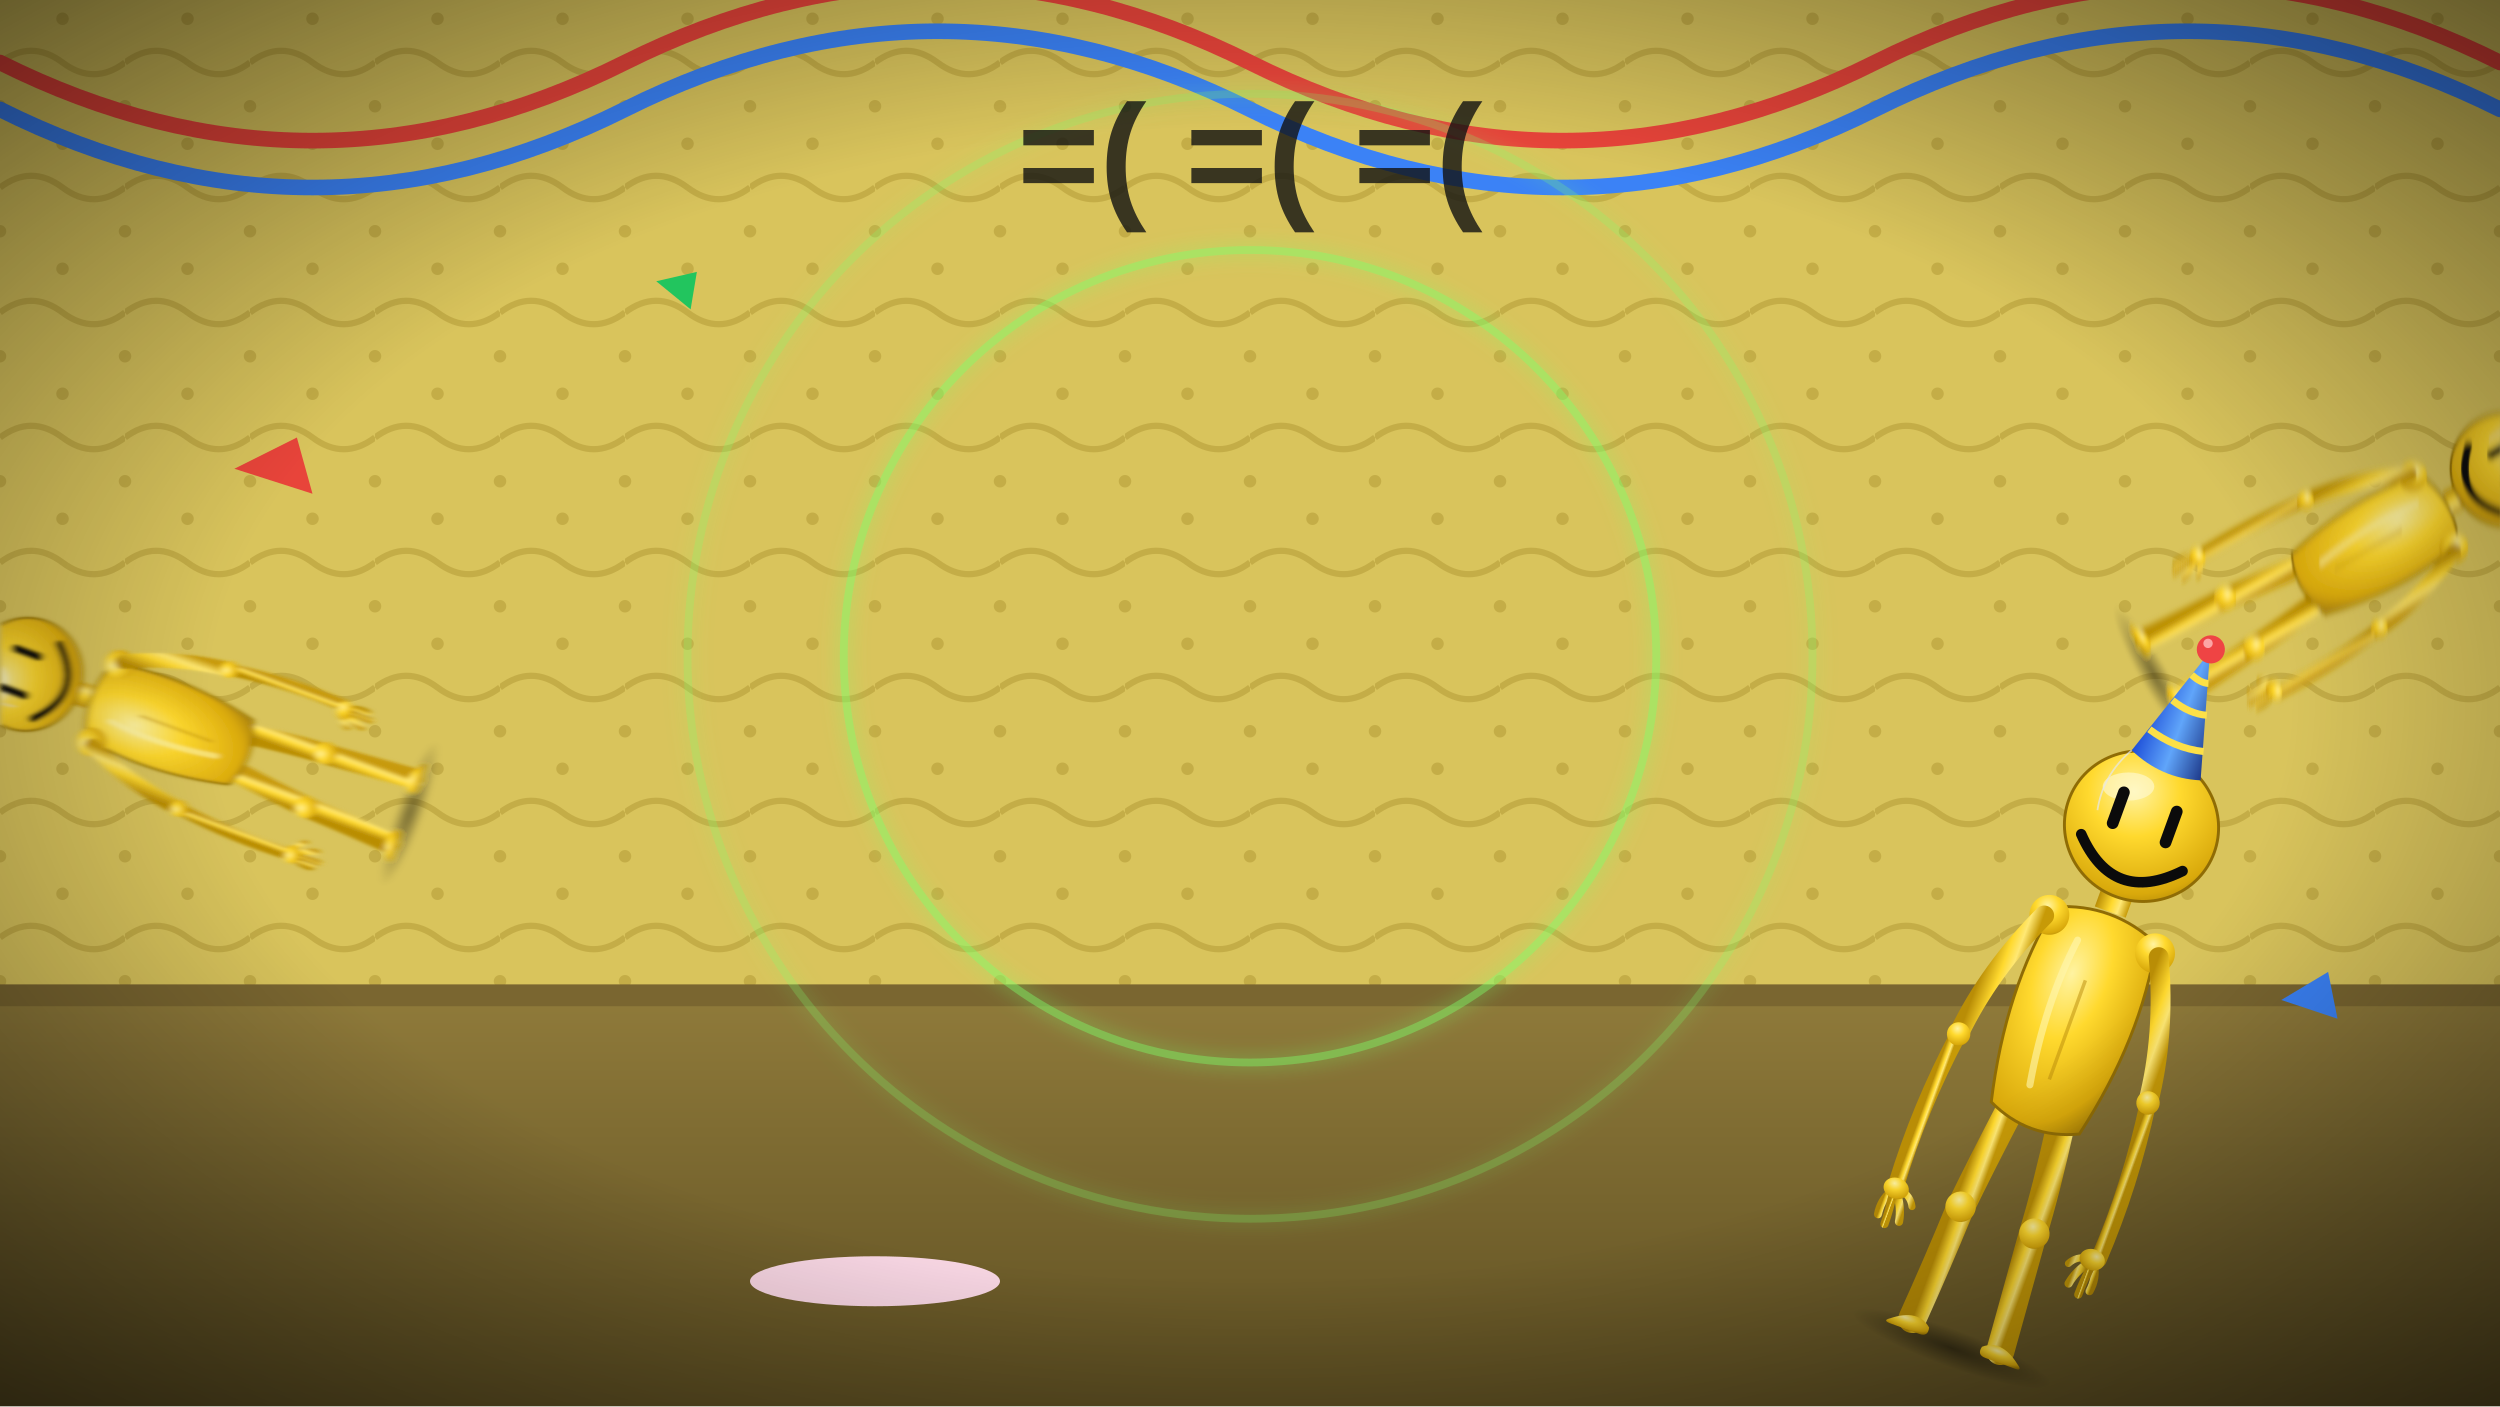
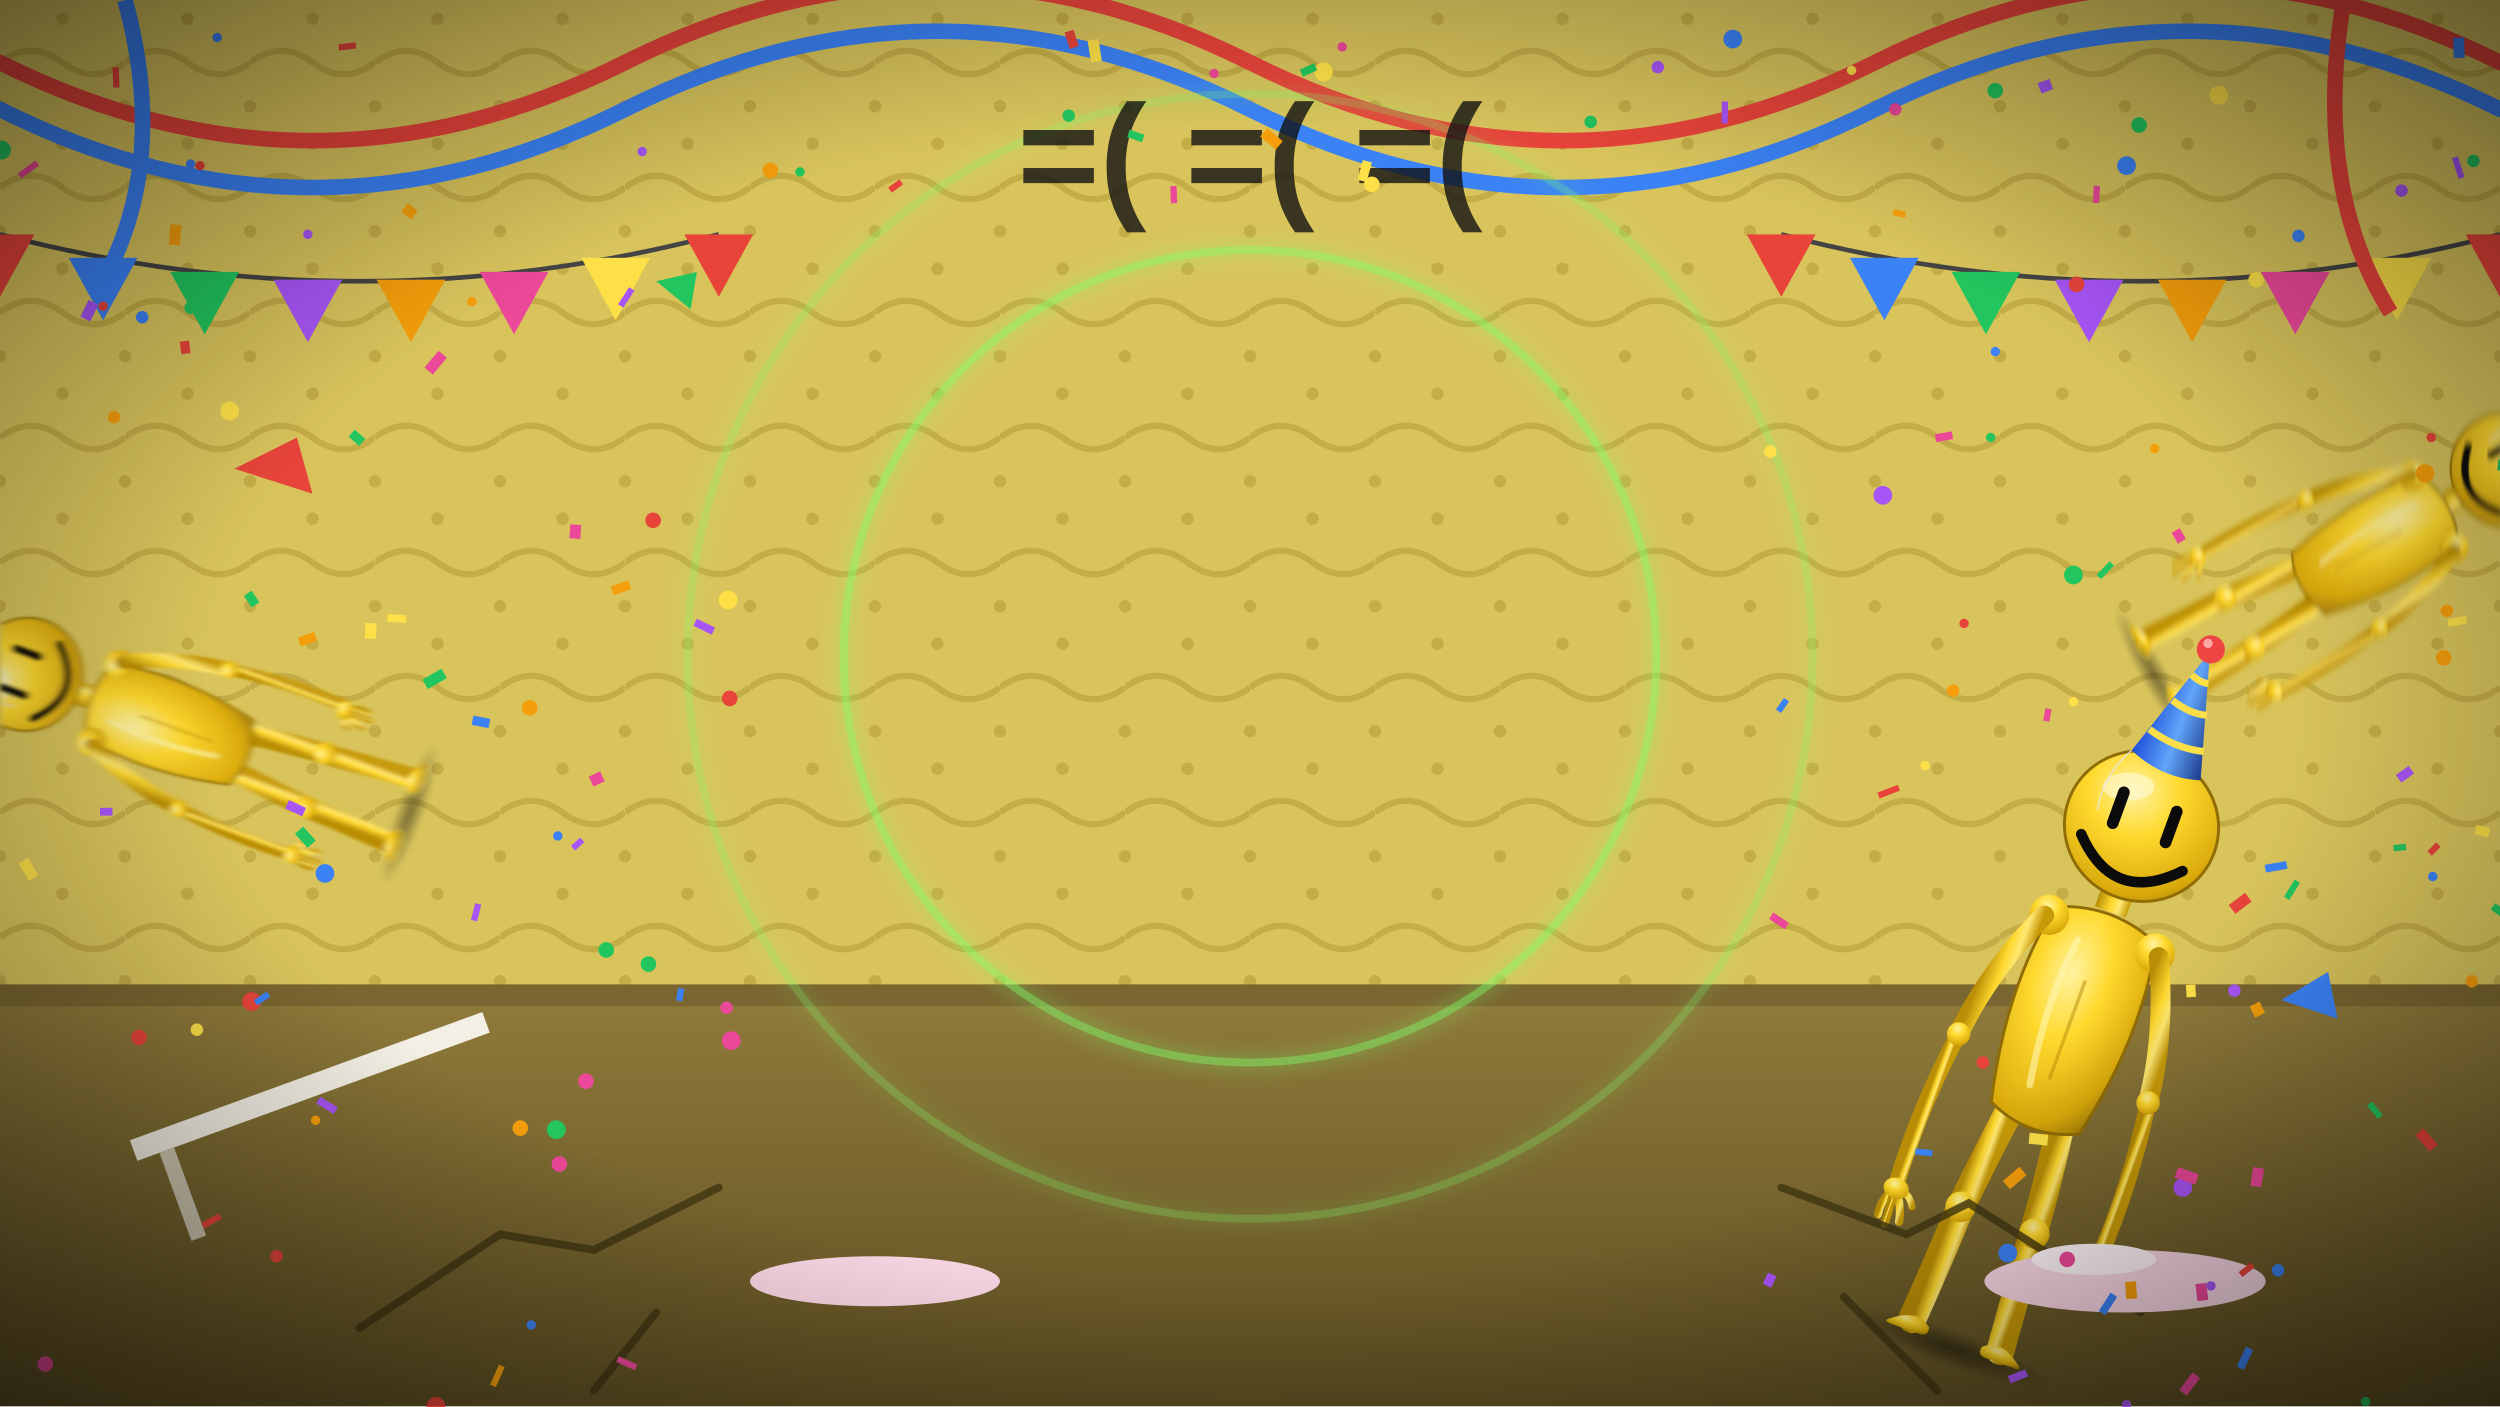
<svg xmlns="http://www.w3.org/2000/svg" viewBox="0 0 1600 900">
  <defs>
    <pattern id="paper" width="80" height="80" patternUnits="userSpaceOnUse">
      <rect width="80" height="80" fill="#d9c45c" />
      <path d="M0 40 Q20 25 40 40 T80 40" stroke="#c4ad47" stroke-width="4" fill="none" />
      <circle cx="40" cy="12" r="4" fill="#c4ad47" />
      <circle cx="0" cy="68" r="4" fill="#c4ad47" />
      <circle cx="80" cy="68" r="4" fill="#c4ad47" />
    </pattern>
    <linearGradient id="carpet" x1="0" y1="0" x2="0" y2="1">
      <stop offset="0" stop-color="#8f7a3a" />
      <stop offset="1" stop-color="#5e4f22" />
    </linearGradient>
    <radialGradient id="shine" cx=".35" cy=".3" r=".6">
      <stop offset="0" stop-color="#fff" stop-opacity=".6" />
      <stop offset="1" stop-color="#fff" stop-opacity="0" />
    </radialGradient>
    <g id="balloon">
      <ellipse rx="42" ry="52" />
      <ellipse rx="42" ry="52" fill="url(#shine)" />
      <path d="M0 52 l-6 10 h12 z" />
      <path d="M0 62 q14 60 -6 120 q-14 60 8 120" stroke="#333" stroke-width="2" fill="none" />
    </g>
    <filter id="glow" x="-50%" y="-50%" width="200%" height="200%">
      <feGaussianBlur stdDeviation="6" result="b" />
      <feMerge>
        <feMergeNode in="b" />
        <feMergeNode in="SourceGraphic" />
      </feMerge>
    </filter>
    <filter id="blur">
      <feGaussianBlur stdDeviation="3" />
    </filter>
    <radialGradient id="vign" cx=".5" cy=".5" r=".75">
      <stop offset=".55" stop-color="#000" stop-opacity="0" />
      <stop offset="1" stop-color="#000" stop-opacity=".6" />
    </radialGradient>
    <radialGradient id="pgSkin" cx=".38" cy=".3" r=".85">
      <stop offset="0" stop-color="#fff3a1" />
      <stop offset=".35" stop-color="#ffd92e" />
      <stop offset=".8" stop-color="#d9a90b" />
      <stop offset="1" stop-color="#9c7605" />
    </radialGradient>
    <linearGradient id="pgLimb" x1="0" y1="0" x2="1" y2="0">
      <stop offset="0" stop-color="#b98d06" />
      <stop offset=".45" stop-color="#ffd92e" />
      <stop offset=".7" stop-color="#ffe874" />
      <stop offset="1" stop-color="#c79a07" />
    </linearGradient>
    <radialGradient id="pgShadow">
      <stop offset="0" stop-color="#000" stop-opacity=".45" />
      <stop offset="1" stop-color="#000" stop-opacity="0" />
    </radialGradient>
    <linearGradient id="pgHat" x1="0" y1="0" x2="1" y2="0">
      <stop offset="0" stop-color="#1d4ed8" />
      <stop offset=".5" stop-color="#60a5fa" />
      <stop offset="1" stop-color="#1e3a8a" />
    </linearGradient>
    <g id="pgHand">
      <path d="M0 0 q-6 10 -4 22" stroke="url(#pgLimb)" stroke-width="7" fill="none" stroke-linecap="round" />
      <path d="M2 2 q2 14 2 26" stroke="url(#pgLimb)" stroke-width="7" fill="none" stroke-linecap="round" />
      <path d="M5 0 q8 10 10 22" stroke="url(#pgLimb)" stroke-width="7" fill="none" stroke-linecap="round" />
      <path d="M7 -4 q10 2 14 10" stroke="url(#pgLimb)" stroke-width="6" fill="none" stroke-linecap="round" />
      <ellipse cx="3" cy="-4" rx="11" ry="9" fill="url(#pgSkin)" />
    </g>
    <g id="pgDetailed">
      <ellipse cx="0" cy="4" rx="90" ry="16" fill="url(#pgShadow)" />
      <path d="M-22 -210 Q-30 -150 -34 -110 Q-36 -60 -40 -8" stroke="url(#pgLimb)" stroke-width="24" fill="none" stroke-linecap="round" />
      <path d="M22 -210 Q30 -150 32 -110 Q36 -60 40 -8" stroke="url(#pgLimb)" stroke-width="24" fill="none" stroke-linecap="round" />
      <circle cx="-34" cy="-112" r="13" fill="url(#pgSkin)" />
      <circle cx="33" cy="-112" r="13" fill="url(#pgSkin)" />
      <path d="M-58 -2 q20 -16 34 -4 q2 8 -6 8 h-26 q-8 0 -2 -4z" fill="url(#pgSkin)" />
      <path d="M58 -2 q-20 -16 -34 -4 q-2 8 6 8 h26 q8 0 2 -4z" fill="url(#pgSkin)" />
      <path d="M-46 -380 Q-62 -300 -40 -205 Q0 -186 40 -205 Q62 -300 46 -380 Q0 -400 -46 -380 Z" fill="url(#pgSkin)" stroke="#8f6c05" stroke-width="2.5" />
      <path d="M-18 -360 Q-26 -300 -14 -230" stroke="#fff6b0" stroke-width="6" fill="none" opacity=".6" stroke-linecap="round" />
      <path d="M0 -330 v90" stroke="#b8890a" stroke-width="3" opacity=".5" />
      <circle cx="-48" cy="-372" r="17" fill="url(#pgSkin)" />
      <circle cx="48" cy="-372" r="17" fill="url(#pgSkin)" />
      <path d="M-52 -370 Q-80 -310 -86 -250" stroke="url(#pgLimb)" stroke-width="17" fill="none" stroke-linecap="round" />
      <path d="M-86 -250 Q-96 -180 -92 -110" stroke="url(#pgLimb)" stroke-width="14" fill="none" stroke-linecap="round" />
      <circle cx="-86" cy="-250" r="10" fill="url(#pgSkin)" />
      <path d="M52 -370 Q80 -310 86 -250" stroke="url(#pgLimb)" stroke-width="17" fill="none" stroke-linecap="round" />
      <path d="M86 -250 Q96 -180 92 -110" stroke="url(#pgLimb)" stroke-width="14" fill="none" stroke-linecap="round" />
      <circle cx="86" cy="-250" r="10" fill="url(#pgSkin)" />
      <use href="#pgHand" transform="translate(-94 -104)" />
      <use href="#pgHand" transform="translate(90 -104) scale(-1 1)" />
      <path d="M-14 -392 v-24 h28 v24" fill="url(#pgLimb)" />
      <ellipse cx="0" cy="-470" rx="66" ry="64" fill="url(#pgSkin)" stroke="#8f6c05" stroke-width="2.5" />
      <ellipse cx="-22" cy="-498" rx="22" ry="12" fill="#fffbe0" opacity=".55" transform="rotate(-20 -22 -498)" />
      <path d="M-24 -492 v28 M24 -492 v28" stroke="#0b0b0b" stroke-width="10" stroke-linecap="round" />
      <path d="M-46 -446 Q0 -398 46 -446" stroke="#0b0b0b" stroke-width="9" fill="none" stroke-linecap="round" />
      <path d="M-30 -528 L4 -630 L34 -524 Q2 -514 -30 -528 Z" fill="url(#pgHat)" />
      <path d="M-22 -550 Q4 -542 28 -548 M-12 -580 Q6 -574 20 -578 M-4 -606 Q6 -602 12 -604" stroke="#fde047" stroke-width="6" fill="none" />
      <circle cx="4" cy="-632" r="12" fill="#ef4444" />
      <circle cx="0" cy="-636" r="4" fill="#fca5a5" />
      <path d="M-30 -528 Q-46 -500 -40 -470" stroke="#e5e7eb" stroke-width="1.5" fill="none" opacity=".7" />
    </g>
+     <radialGradient id="d2lamp">
+       <stop offset="0" stop-color="#fff6c8" stop-opacity=".55" />
+       <stop offset="1" stop-color="#fff6c8" stop-opacity="0" />
+     </radialGradient>
+     <radialGradient id="d2ball" cx=".35" cy=".3" r=".8">
+       <stop offset="0" stop-color="#ffffff" />
+       <stop offset=".5" stop-color="#cbd5e1" />
+       <stop offset="1" stop-color="#64748b" />
+     </radialGradient>
+     <filter id="d2glow" x="-50%" y="-50%" width="200%" height="200%">
+       <feGaussianBlur stdDeviation="5" result="b" />
+       <feMerge>
+         <feMergeNode in="b" />
+         <feMergeNode in="SourceGraphic" />
+       </feMerge>
+     </filter>
  </defs>
  <rect width="1600" height="640" fill="url(#paper)" />
  <rect y="640" width="1600" height="260" fill="url(#carpet)" />
  <rect y="630" width="1600" height="14" fill="#7a6630" />
  <g fill="none" stroke-width="10" stroke-linecap="round">
    <path d="M0 40 Q200 140 400 40 T800 40 T1200 40 T1600 40" stroke="#e8443a" />
    <path d="M0 70 Q200 170 400 70 T800 70 T1200 70 T1600 70" stroke="#3b82f6" />
  </g>
  <g stroke="#7dff6b" stroke-width="5" opacity=".5" fill="none" filter="url(#glow)">
    <path d="M800 420 m-260 0 a260 260 0 1 0 520 0 a260 260 0 1 0 -520 0" />
    <path d="M800 420 m-360 0 a360 360 0 1 0 720 0 a360 360 0 1 0 -720 0" opacity=".5" />
  </g>
  <use href="#pgDetailed" transform="translate(260 520) rotate(-70) scale(.55)" filter="url(#blur)" />
  <use href="#pgDetailed" transform="translate(1380 430) rotate(60) scale(.55)" filter="url(#blur)" />
  <use href="#pgDetailed" transform="translate(1250 860) rotate(20) scale(.75)" />
  <path d="M150 300 l40 -20 l10 36 z" fill="#e8443a" />
  <path d="M1460 640 l30 -18 l6 30 z" fill="#3b82f6" />
  <path d="M420 180 l26 -6 l-4 24 z" fill="#22c55e" />
  <ellipse cx="560" cy="820" rx="80" ry="16" fill="#f8d6e3" />
  <text x="800" y="130" font-family="Arial Black, Arial" font-weight="900" font-size="90" text-anchor="middle" fill="#111" opacity=".8">=( =( =(</text>
+   <path d="M0 150 Q230.0 210 460 150" stroke="#444" stroke-width="3" fill="none" />
+   <path d="M-22 150 L22 150 L0 190 Z" fill="#e8443a" />
+   <path d="M44 165 L88 165 L66 205 Z" fill="#3b82f6" />
+   <path d="M109 174 L153 174 L131 214 Z" fill="#22c55e" />
+   <path d="M175 179 L219 179 L197 219 Z" fill="#a855f7" />
+   <path d="M241 179 L285 179 L263 219 Z" fill="#f59e0b" />
+   <path d="M307 174 L351 174 L329 214 Z" fill="#ec4899" />
+   <path d="M372 165 L416 165 L394 205 Z" fill="#fde047" />
+   <path d="M438 150 L482 150 L460 190 Z" fill="#e8443a" />
+   <path d="M1140 150 Q1370.0 210 1600 150" stroke="#444" stroke-width="3" fill="none" />
+   <path d="M1118 150 L1162 150 L1140 190 Z" fill="#e8443a" />
+   <path d="M1184 165 L1228 165 L1206 205 Z" fill="#3b82f6" />
+   <path d="M1249 174 L1293 174 L1271 214 Z" fill="#22c55e" />
+   <path d="M1315 179 L1359 179 L1337 219 Z" fill="#a855f7" />
+   <path d="M1381 179 L1425 179 L1403 219 Z" fill="#f59e0b" />
+   <path d="M1447 174 L1491 174 L1469 214 Z" fill="#ec4899" />
+   <path d="M1512 165 L1556 165 L1534 205 Z" fill="#fde047" />
+   <path d="M1578 150 L1622 150 L1600 190 Z" fill="#e8443a" />
+   <g stroke="#3f3412" stroke-width="5" fill="none" stroke-linecap="round" opacity=".8">
+     <path d="M460 760 l-80 40 l-60 -10 l-90 60" />
+     <path d="M1140 760 l80 30 l40 -20 l110 70" />
+     <path d="M420 840 l-40 50 M1180 830 l60 60" />
+   </g>
+   <g transform="translate(200 700) rotate(-20)">
+     <rect x="-120" y="-12" width="240" height="14" fill="#f3efe4" />
+     <path d="M-100 2 v60" stroke="#cfc6b0" stroke-width="10" />
+   </g>
+   <ellipse cx="1360" cy="820" rx="90" ry="20" fill="#f8d6e3" />
+   <ellipse cx="1340" cy="806" rx="40" ry="10" fill="#fff4f8" />
+   <path d="M1500 0 q-20 120 30 200" stroke="#e8443a" stroke-width="10" fill="none" />
+   <path d="M80 0 q30 110 -20 190" stroke="#3b82f6" stroke-width="10" fill="none" />
+   <circle cx="91" cy="203" r="4" fill="#3b82f6" />
+   <circle cx="467" cy="447" r="5" fill="#e8443a" />
+   <circle cx="1109" cy="25" r="6" fill="#3b82f6" />
+   <circle cx="1552" cy="303" r="6" fill="#f59e0b" />
+   <rect x="116" y="144" width="13" height="7" fill="#f59e0b" transform="rotate(94 116 144)" />
+   <rect x="1216" y="506" width="14" height="4" fill="#e8443a" transform="rotate(159 1216 506)" />
+   <rect x="1314" y="57" width="8" height="7" fill="#a855f7" transform="rotate(159 1314 57)" />
+   <rect x="687" y="19" width="11" height="6" fill="#e8443a" transform="rotate(72 687 19)" />
+   <circle cx="1537" cy="122" r="4" fill="#a855f7" />
+   <rect x="1540" y="544" width="8" height="4" fill="#22c55e" transform="rotate(174 1540 544)" />
+   <rect x="1135" y="584" width="12" height="5" fill="#ec4899" transform="rotate(34 1135 584)" />
+   <circle cx="1061" cy="43" r="4" fill="#a855f7" />
+   <circle cx="1514" cy="897" r="3" fill="#22c55e" />
+   <rect x="1408" y="882" width="14" height="6" fill="#ec4899" transform="rotate(127 1408 882)" />
+   <rect x="1298" y="881" width="12" height="5" fill="#a855f7" transform="rotate(159 1298 881)" />
+   <circle cx="197" cy="150" r="3" fill="#a855f7" />
+   <rect x="1518" y="705" width="11" height="4" fill="#22c55e" transform="rotate(51 1518 705)" />
+   <rect x="1145" y="449" width="9" height="4" fill="#3b82f6" transform="rotate(125 1145 449)" />
+   <circle cx="1257" cy="399" r="3" fill="#e8443a" />
+   <rect x="227" y="275" width="9" height="6" fill="#22c55e" transform="rotate(41 227 275)" />
+   <rect x="1344" y="119" width="11" height="4" fill="#ec4899" transform="rotate(93 1344 119)" />
+   <rect x="323" y="875" width="14" height="4" fill="#f59e0b" transform="rotate(114 323 875)" />
+   <circle cx="512" cy="110" r="3" fill="#22c55e" />
+   <rect x="1137" y="817" width="8" height="6" fill="#a855f7" transform="rotate(116 1137 817)" />
+   <rect x="185" y="512" width="12" height="6" fill="#a855f7" transform="rotate(25 185 512)" />
+   <rect x="1597" y="578" width="14" height="5" fill="#22c55e" transform="rotate(36 1597 578)" />
+   <circle cx="1213" cy="70" r="4" fill="#ec4899" />
+   <circle cx="1274" cy="280" r="3" fill="#22c55e" />
+   <circle cx="333" cy="722" r="5" fill="#f59e0b" />
+   <circle cx="388" cy="608" r="5" fill="#22c55e" />
+   <circle cx="418" cy="333" r="5" fill="#e8443a" />
+   <circle cx="122" cy="197" r="4" fill="#22c55e" />
+   <rect x="1464" y="556" width="14" height="5" fill="#3b82f6" transform="rotate(170 1464 556)" />
+   <rect x="1442" y="864" width="14" height="5" fill="#3b82f6" transform="rotate(115 1442 864)" />
+   <circle cx="466" cy="384" r="6" fill="#fde047" />
+   <circle cx="847" cy="46" r="6" fill="#fde047" />
+   <rect x="1551" y="722" width="14" height="7" fill="#e8443a" transform="rotate(49 1551 722)" />
+   <circle cx="358" cy="745" r="5" fill="#ec4899" />
+   <rect x="194" y="529" width="12" height="7" fill="#22c55e" transform="rotate(48 194 529)" />
+   <rect x="1472" y="565" width="13" height="4" fill="#22c55e" transform="rotate(122 1472 565)" />
+   <circle cx="1430" cy="634" r="4" fill="#a855f7" />
+   <rect x="1297" y="752" width="14" height="7" fill="#f59e0b" transform="rotate(139 1297 752)" />
+   <circle cx="878" cy="118" r="5" fill="#fde047" />
+   <circle cx="1277" cy="58" r="5" fill="#22c55e" />
+   <rect x="142" y="780" width="13" height="4" fill="#e8443a" transform="rotate(151 142 780)" />
+   <circle cx="684" cy="74" r="4" fill="#22c55e" />
+   <circle cx="468" cy="666" r="6" fill="#ec4899" />
+   <rect x="1353" y="362" width="12" height="4" fill="#22c55e" transform="rotate(134 1353 362)" />
+   <rect x="303" y="458" width="11" height="6" fill="#3b82f6" transform="rotate(11 303 458)" />
+   <rect x="1250" y="281" width="11" height="5" fill="#ec4899" transform="rotate(170 1250 281)" />
+   <rect x="372" y="336" width="9" height="7" fill="#ec4899" transform="rotate(94 372 336)" />
+   <rect x="446" y="396" width="13" height="5" fill="#a855f7" transform="rotate(26 446 396)" />
+   <circle cx="1133" cy="289" r="4" fill="#fde047" />
+   <rect x="578" y="118" width="9" height="4" fill="#e8443a" transform="rotate(144 578 118)" />
+   <circle cx="415" cy="617" r="5" fill="#22c55e" />
+   <rect x="286" y="229" width="14" height="7" fill="#ec4899" transform="rotate(130 286 229)" />
+   <rect x="205" y="702" width="13" height="5" fill="#a855f7" transform="rotate(31 205 702)" />
+   <circle cx="1285" cy="802" r="6" fill="#3b82f6" />
+   <rect x="843" y="45" width="10" height="5" fill="#22c55e" transform="rotate(156 843 45)" />
+   <circle cx="89" cy="664" r="5" fill="#e8443a" />
+   <circle cx="122" cy="105" r="3" fill="#3b82f6" />
+   <rect x="76" y="43" width="13" height="4" fill="#e8443a" transform="rotate(88 76 43)" />
+   <circle cx="1556" cy="280" r="3" fill="#e8443a" />
+   <rect x="396" y="868" width="13" height="4" fill="#ec4899" transform="rotate(24 396 868)" />
+   <circle cx="1564" cy="421" r="5" fill="#f59e0b" />
+   <rect x="438" y="633" width="8" height="4" fill="#3b82f6" transform="rotate(100 438 633)" />
+   <rect x="63" y="195" width="12" height="7" fill="#a855f7" transform="rotate(116 63 195)" />
+   <circle cx="375" cy="692" r="5" fill="#ec4899" />
+   <circle cx="1444" cy="179" r="5" fill="#fde047" />
+   <circle cx="1471" cy="151" r="4" fill="#3b82f6" />
+   <circle cx="1327" cy="449" r="3" fill="#fde047" />
+   <circle cx="357" cy="535" r="3" fill="#3b82f6" />
+   <circle cx="1327" cy="368" r="6" fill="#22c55e" />
+   <rect x="18" y="549" width="13" height="7" fill="#fde047" transform="rotate(60 18 549)" />
+   <rect x="1562" y="542" width="8" height="4" fill="#e8443a" transform="rotate(135 1562 542)" />
+   <circle cx="1583" cy="103" r="4" fill="#22c55e" />
+   <circle cx="1361" cy="899" r="3" fill="#a855f7" />
+   <rect x="1313" y="454" width="8" height="4" fill="#ec4899" transform="rotate(100 1313 454)" />
+   <circle cx="411" cy="97" r="3" fill="#a855f7" />
+   <rect x="374" y="539" width="8" height="4" fill="#a855f7" transform="rotate(138 374 539)" />
+   <rect x="72" y="522" width="8" height="5" fill="#a855f7" transform="rotate(180 72 522)" />
+   <circle cx="1232" cy="490" r="3" fill="#fde047" />
+   <circle cx="66" cy="196" r="3" fill="#e8443a" />
+   <rect x="723" y="83" width="10" height="5" fill="#22c55e" transform="rotate(19 723 83)" />
+   <rect x="1579" y="399" width="12" height="5" fill="#fde047" transform="rotate(169 1579 399)" />
+   <rect x="1446" y="641" width="8" height="7" fill="#f59e0b" transform="rotate(63 1446 641)" />
+   <rect x="1212" y="134" width="8" height="4" fill="#f59e0b" transform="rotate(10 1212 134)" />
+   <circle cx="161" cy="641" r="6" fill="#e8443a" />
+   <circle cx="777" cy="47" r="3" fill="#ec4899" />
+   <circle cx="1369" cy="80" r="5" fill="#22c55e" />
+   <rect x="753" y="119" width="11" height="4" fill="#ec4899" transform="rotate(88 753 119)" />
+   <rect x="286" y="434" width="14" height="7" fill="#22c55e" transform="rotate(150 286 434)" />
+   <rect x="1299" y="725" width="12" height="7" fill="#fde047" transform="rotate(6 1299 725)" />
+   <rect x="241" y="399" width="10" height="7" fill="#fde047" transform="rotate(93 241 399)" />
+   <rect x="878" y="104" width="13" height="6" fill="#fde047" transform="rotate(105 878 104)" />
+   <circle cx="73" cy="267" r="4" fill="#f59e0b" />
+   <circle cx="1" cy="96" r="6" fill="#22c55e" />
+   <circle cx="128" cy="106" r="3" fill="#e8443a" />
+   <rect x="25" y="106" width="14" height="4" fill="#ec4899" transform="rotate(144 25 106)" />
+   <rect x="1412" y="821" width="11" height="7" fill="#ec4899" transform="rotate(83 1412 821)" />
+   <rect x="1405" y="630" width="8" height="6" fill="#fde047" transform="rotate(87 1405 630)" />
+   <circle cx="340" cy="848" r="3" fill="#3b82f6" />
+   <circle cx="493" cy="109" r="5" fill="#f59e0b" />
+   <circle cx="202" cy="717" r="3" fill="#f59e0b" />
+   <circle cx="1018" cy="78" r="4" fill="#22c55e" />
+   <rect x="1441" y="577" width="13" height="7" fill="#e8443a" transform="rotate(143 1441 577)" />
+   <rect x="703" y="25" width="14" height="7" fill="#fde047" transform="rotate(81 703 25)" />
+   <circle cx="465" cy="645" r="4" fill="#ec4899" />
+   <rect x="173" y="638" width="10" height="4" fill="#3b82f6" transform="rotate(147 173 638)" />
+   <rect x="1449" y="748" width="12" height="7" fill="#ec4899" transform="rotate(99 1449 748)" />
+   <rect x="1367" y="820" width="11" height="7" fill="#f59e0b" transform="rotate(86 1367 820)" />
+   <rect x="1226" y="735" width="11" height="4" fill="#3b82f6" transform="rotate(6 1226 735)" />
+   <circle cx="126" cy="659" r="4" fill="#fde047" />
+   <circle cx="29" cy="873" r="5" fill="#ec4899" />
+   <rect x="1106" y="65" width="14" height="4" fill="#a855f7" transform="rotate(91 1106 65)" />
+   <circle cx="1397" cy="760" r="6" fill="#a855f7" />
+   <circle cx="339" cy="453" r="5" fill="#f59e0b" />
+   <circle cx="1323" cy="806" r="5" fill="#ec4899" />
+   <rect x="308" y="579" width="11" height="4" fill="#a855f7" transform="rotate(104 308 579)" />
+   <circle cx="139" cy="24" r="3" fill="#3b82f6" />
+   <rect x="387" y="500" width="8" height="7" fill="#ec4899" transform="rotate(155 387 500)" />
+   <rect x="1395" y="338" width="8" height="6" fill="#ec4899" transform="rotate(60 1395 338)" />
+   <circle cx="1566" cy="391" r="4" fill="#f59e0b" />
+   <circle cx="302" cy="193" r="3" fill="#f59e0b" />
+   <circle cx="147" cy="263" r="6" fill="#fde047" />
+   <circle cx="1458" cy="813" r="4" fill="#3b82f6" />
+   <circle cx="1250" cy="442" r="4" fill="#f59e0b" />
+   <rect x="248" y="393" width="12" height="5" fill="#fde047" transform="rotate(3 248 393)" />
+   <rect x="261" y="130" width="8" height="7" fill="#f59e0b" transform="rotate(37 261 130)" />
+   <rect x="404" y="377" width="12" height="6" fill="#f59e0b" transform="rotate(160 404 377)" />
+   <rect x="1585" y="528" width="9" height="6" fill="#fde047" transform="rotate(13 1585 528)" />
+   <rect x="161" y="378" width="9" height="6" fill="#22c55e" transform="rotate(56 161 378)" />
+   <circle cx="1205" cy="317" r="6" fill="#a855f7" />
+   <circle cx="1329" cy="182" r="5" fill="#e8443a" />
+   <circle cx="279" cy="900" r="6" fill="#e8443a" />
+   <circle cx="1277" cy="225" r="3" fill="#3b82f6" />
+   <circle cx="1185" cy="45" r="3" fill="#fde047" />
+   <circle cx="1415" cy="823" r="3" fill="#a855f7" />
+   <rect x="121" y="218" width="8" height="6" fill="#e8443a" transform="rotate(83 121 218)" />
+   <circle cx="208" cy="559" r="6" fill="#3b82f6" />
+   <circle cx="356" cy="723" r="6" fill="#22c55e" />
+   <rect x="1577" y="24" width="13" height="7" fill="#3b82f6" transform="rotate(88 1577 24)" />
+   <circle cx="1420" cy="61" r="6" fill="#fde047" />
+   <rect x="811" y="82" width="13" height="7" fill="#f59e0b" transform="rotate(40 811 82)" />
+   <rect x="1443" y="811" width="10" height="4" fill="#e8443a" transform="rotate(141 1443 811)" />
+   <rect x="203" y="410" width="11" height="6" fill="#f59e0b" transform="rotate(160 203 410)" />
+   <circle cx="1582" cy="628" r="4" fill="#f59e0b" />
+   <rect x="406" y="186" width="13" height="4" fill="#a855f7" transform="rotate(123 406 186)" />
+   <rect x="228" y="31" width="11" height="4" fill="#e8443a" transform="rotate(173 228 31)" />
+   <circle cx="1269" cy="680" r="4" fill="#e8443a" />
+   <rect x="1573" y="100" width="14" height="4" fill="#a855f7" transform="rotate(72 1573 100)" />
+   <rect x="1599" y="294" width="12" height="7" fill="#22c55e" transform="rotate(7 1599 294)" />
+   <rect x="1545" y="495" width="10" height="6" fill="#a855f7" transform="rotate(144 1545 495)" />
+   <circle cx="1557" cy="561" r="3" fill="#3b82f6" />
+   <rect x="1394" y="747" width="14" height="7" fill="#ec4899" transform="rotate(19 1394 747)" />
+   <circle cx="859" cy="30" r="3" fill="#ec4899" />
+   <circle cx="1379" cy="287" r="3" fill="#f59e0b" />
+   <circle cx="177" cy="804" r="4" fill="#e8443a" />
+   <circle cx="1361" cy="106" r="6" fill="#3b82f6" />
+   <rect x="1355" y="830" width="14" height="5" fill="#3b82f6" transform="rotate(123 1355 830)" />
  <rect width="1600" height="900" fill="url(#vign)" />
</svg>
